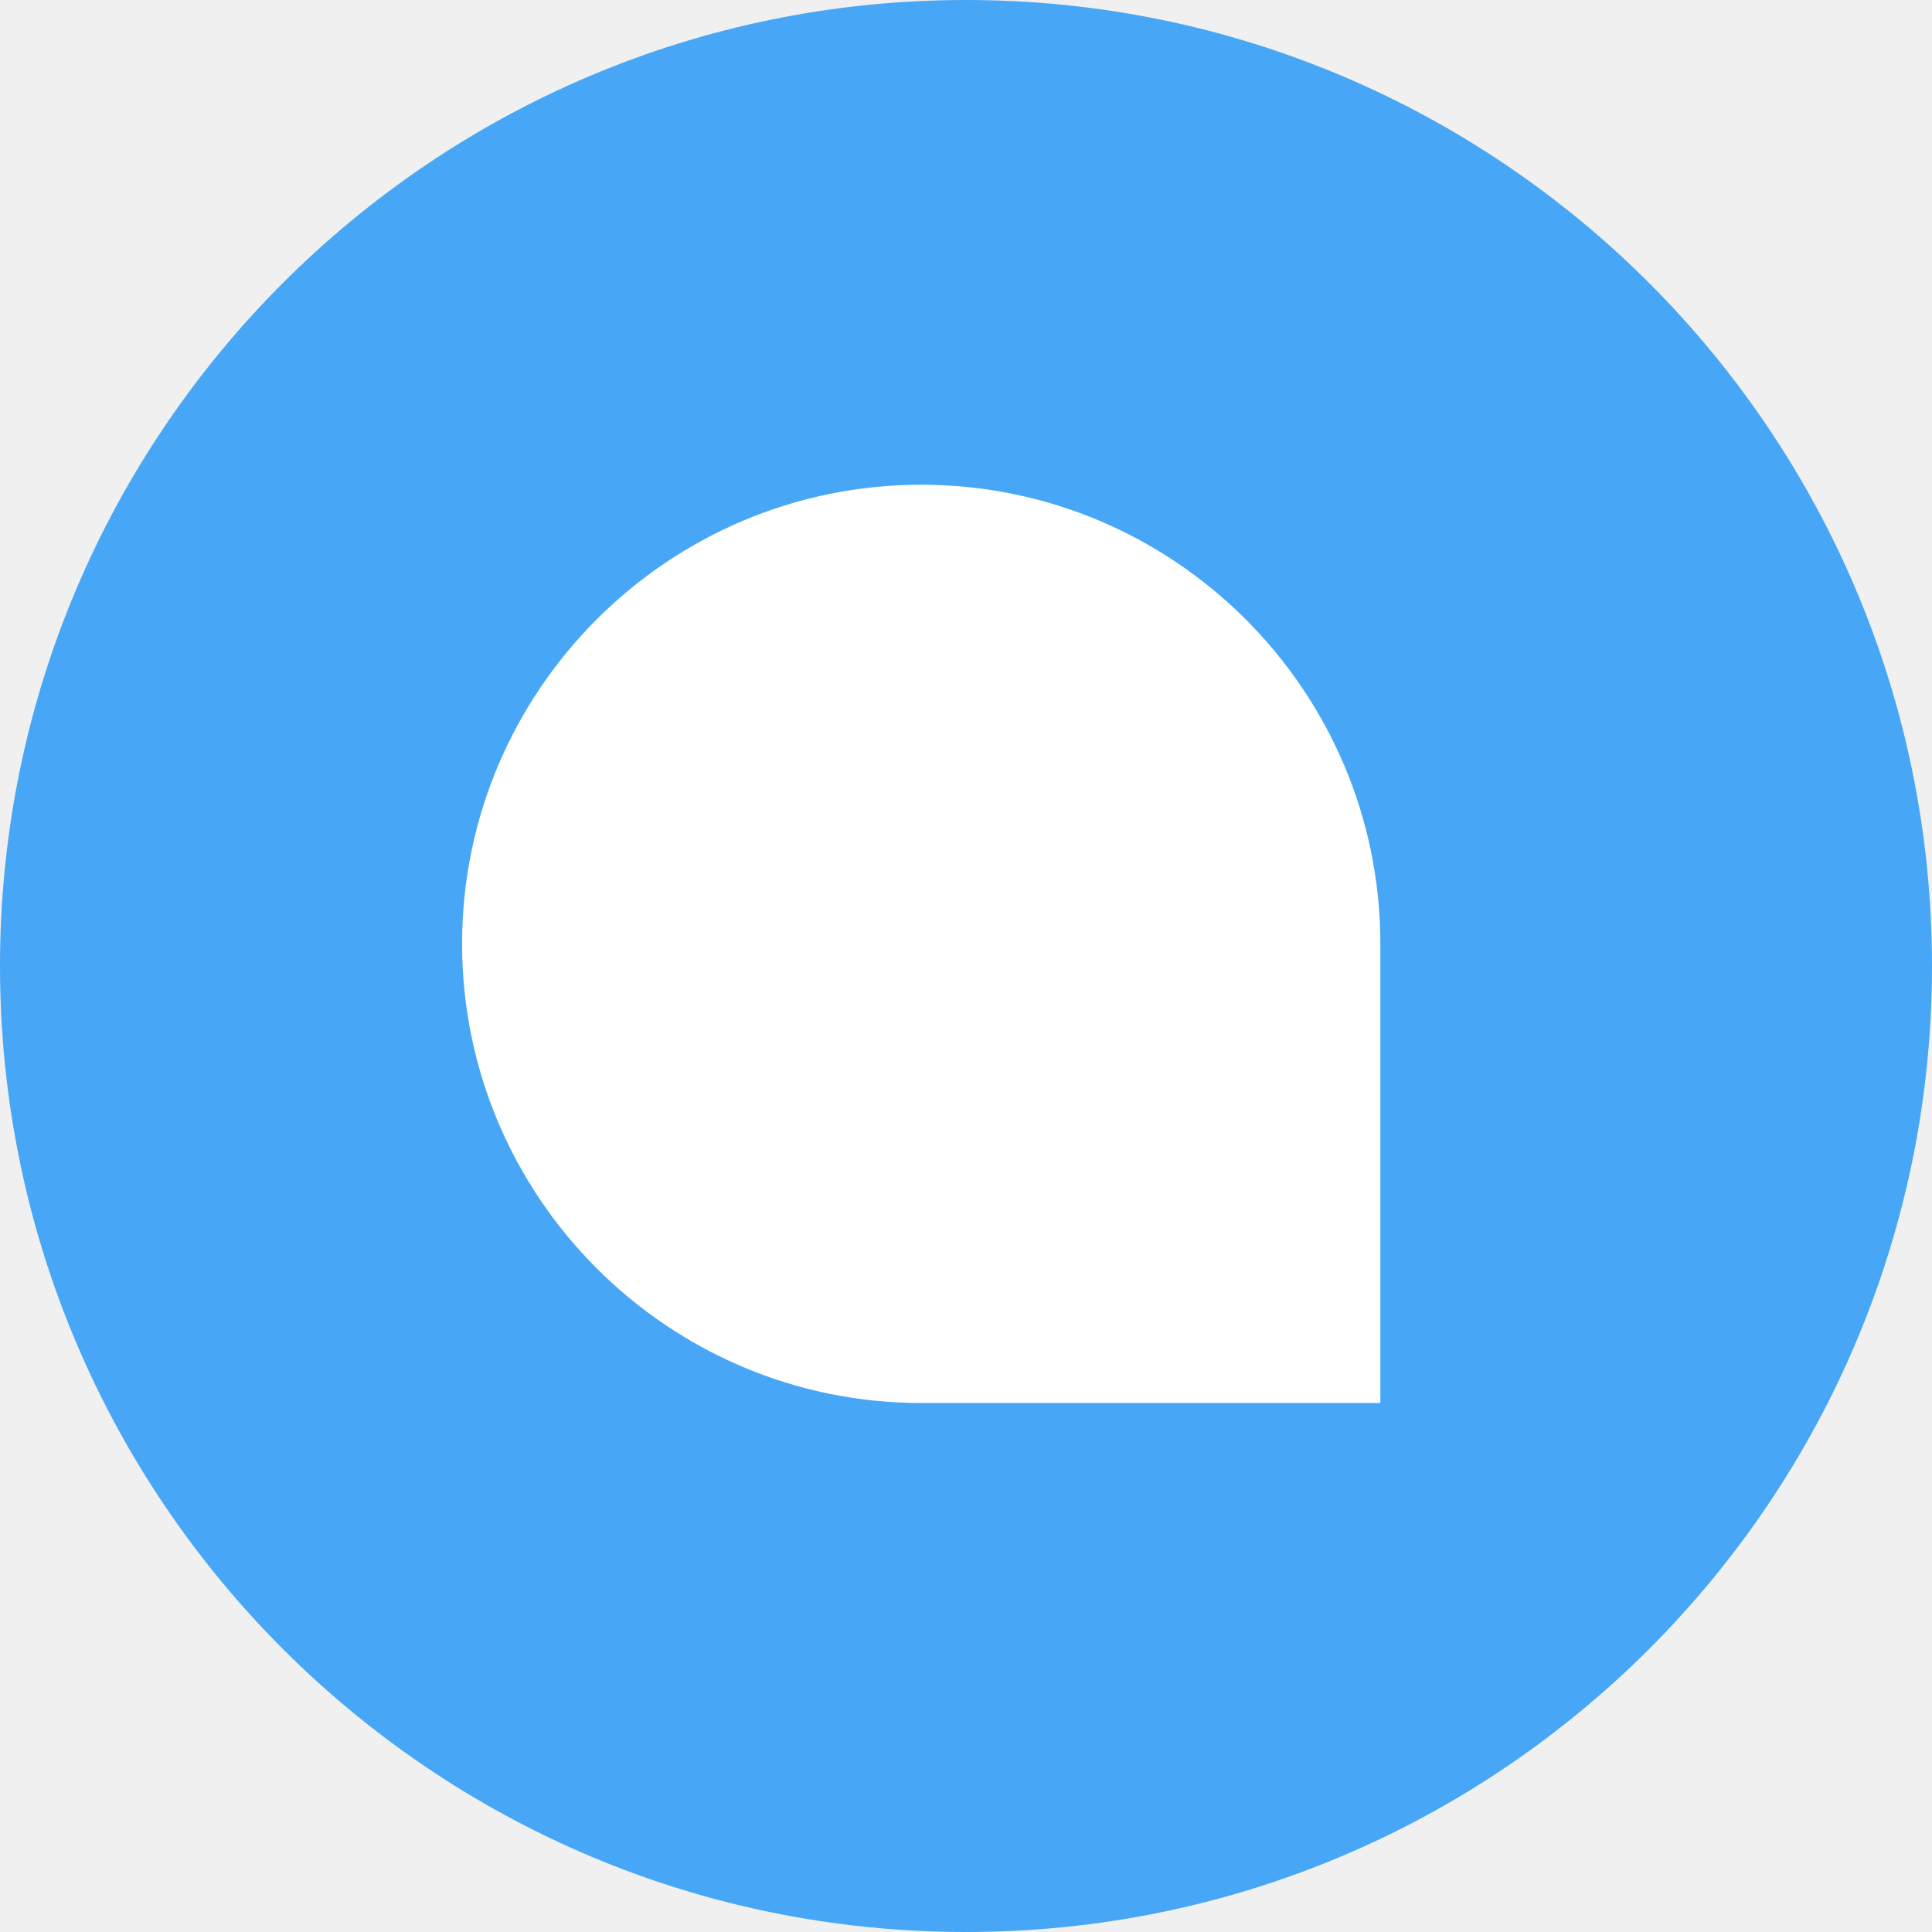
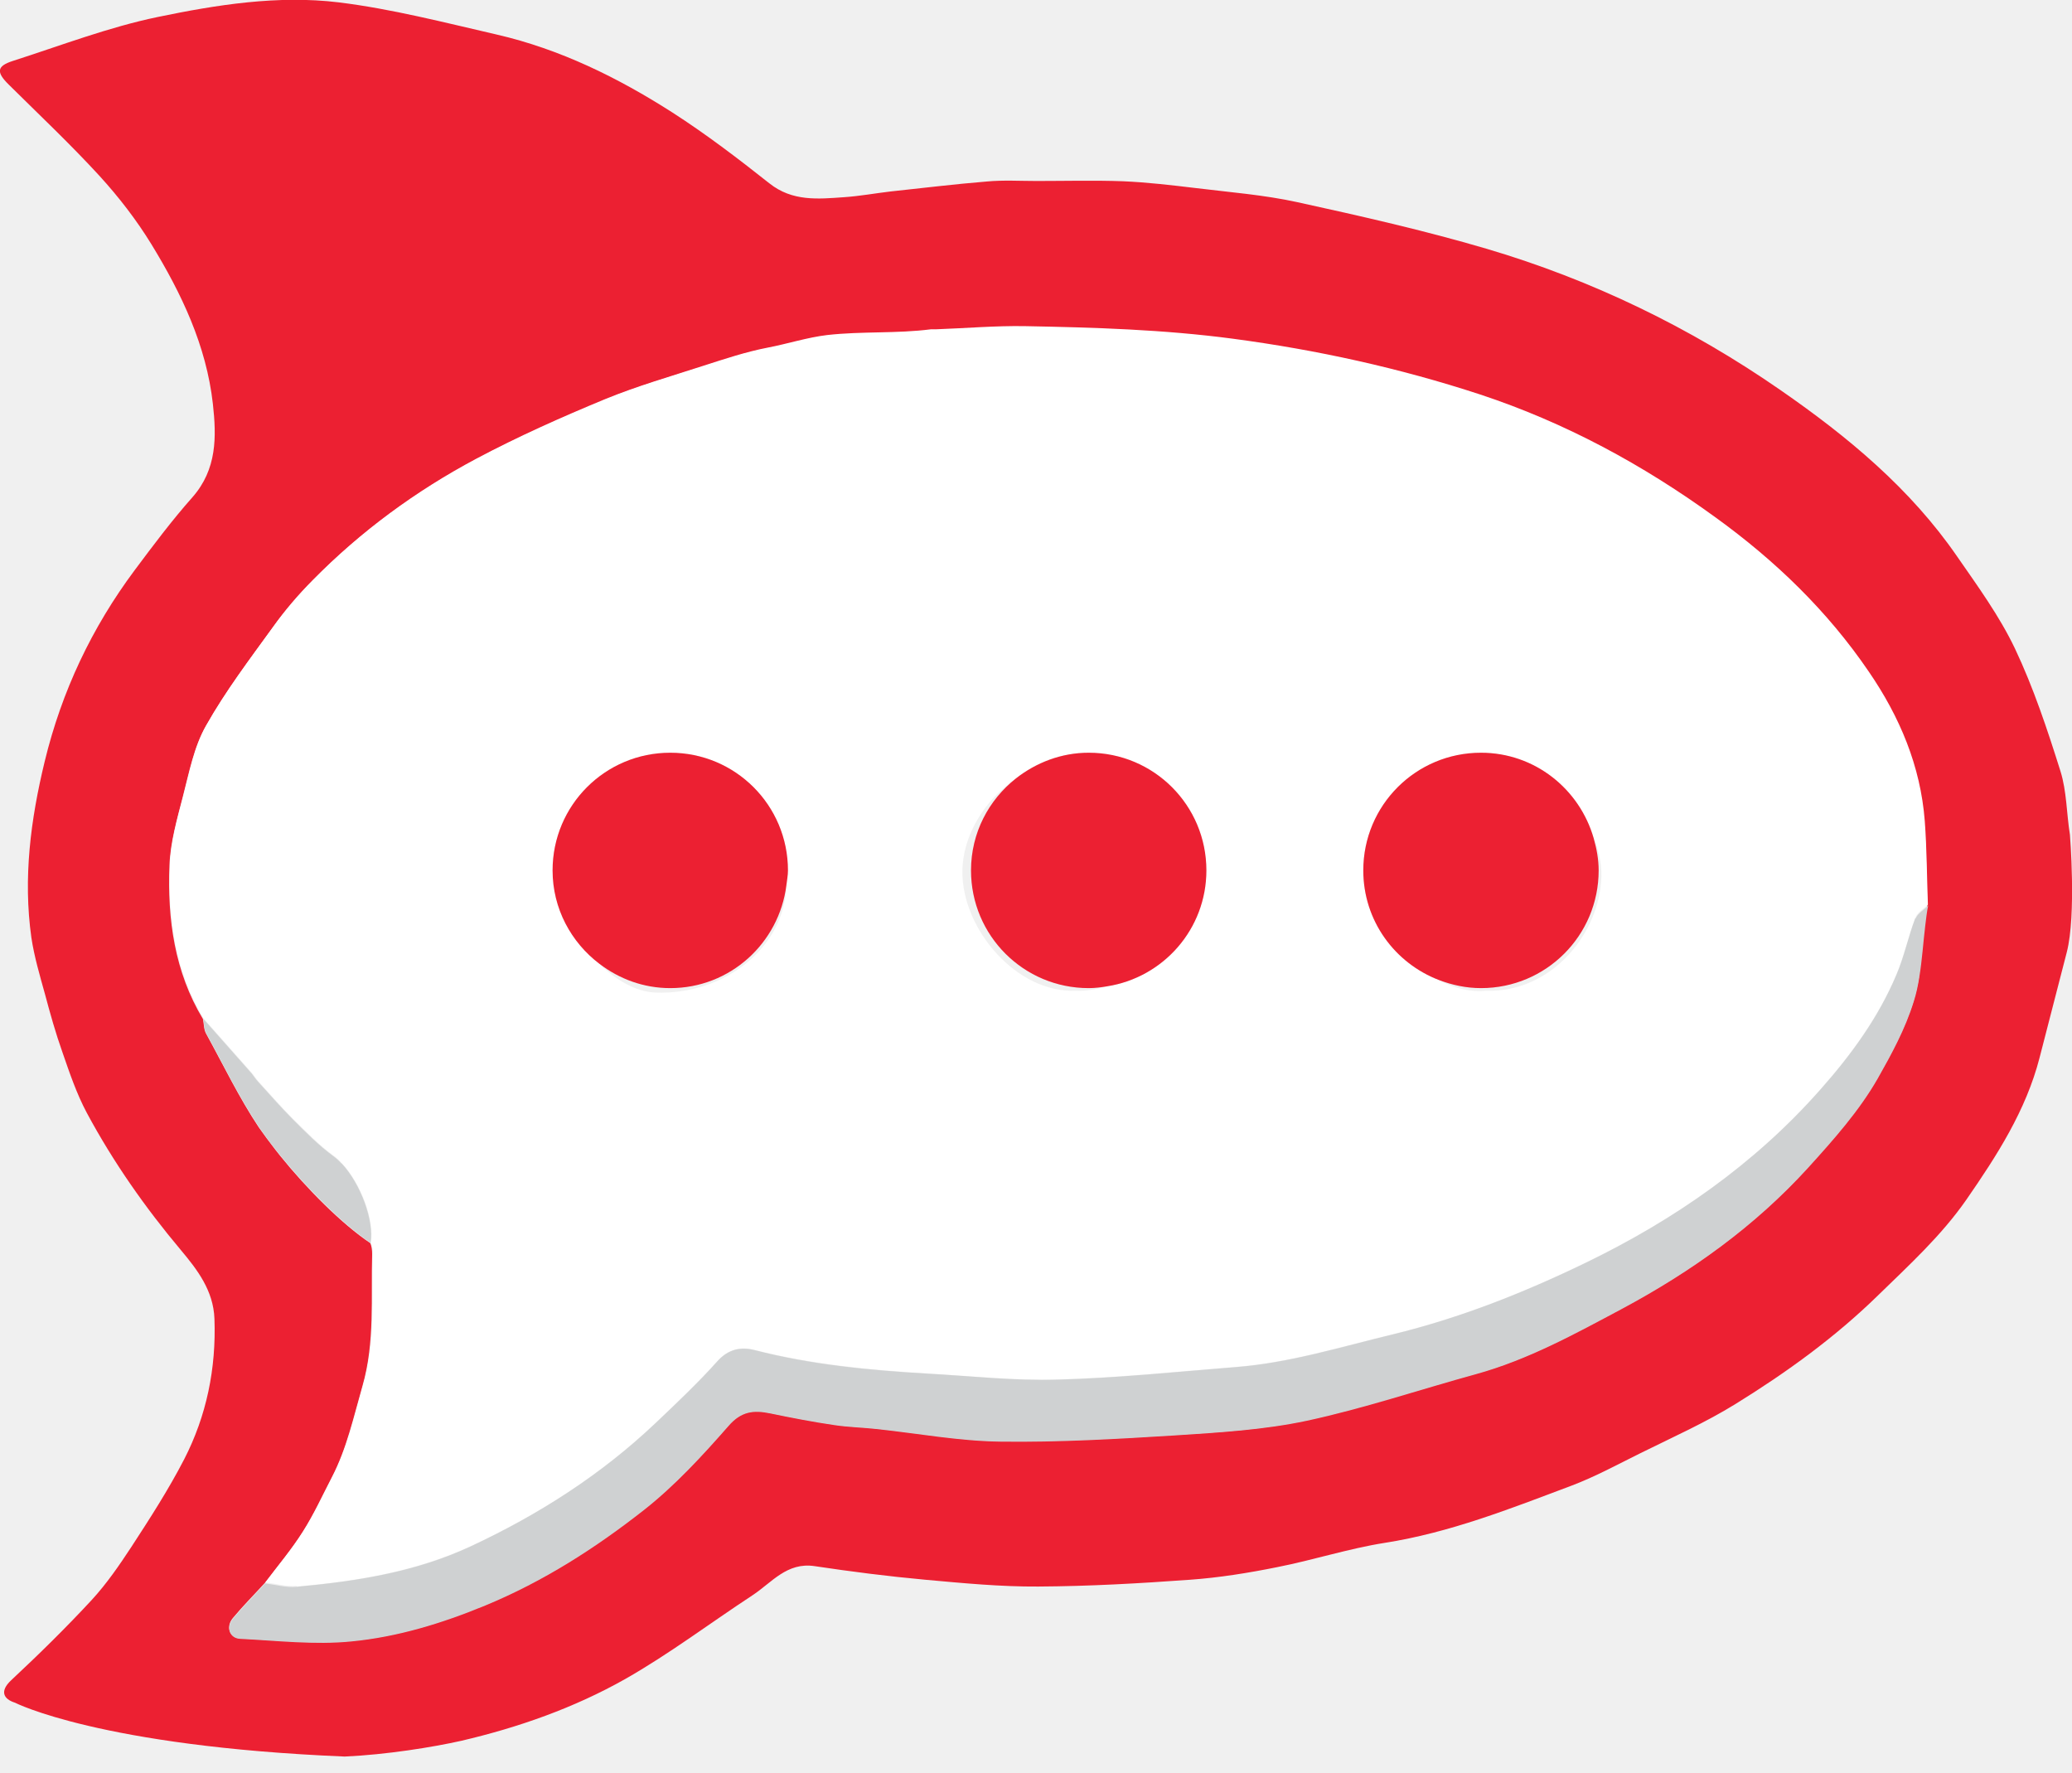
- <svg xmlns="http://www.w3.org/2000/svg" width="512px" height="512px" viewBox="0 0 512 512" version="1.1">
-   <g id="Logo" stroke="none" stroke-width="1" fill="none" fill-rule="evenodd">
-     <g id="woot-log" fill-rule="nonzero">
-       <circle id="Oval" fill="#47A7F6" cx="256" cy="256" r="256" />
-       <path d="M362.808,368.808 L244.123,368.808 C178.699,368.808 125.457,315.562 125.457,250.122 C125.457,184.703 178.699,131.457 244.124,131.457 C309.565,131.457 362.808,184.703 362.808,250.122 L362.808,368.808 Z" id="Fill-1" stroke="#FFFFFF" stroke-width="6" fill="#FFFFFF" />
+ <svg xmlns="http://www.w3.org/2000/svg" id="Layer_2" viewBox="0 0 79.23 67.78">
+   <defs>
+     <style>.cls-1,.cls-2{fill:none;}.cls-3{fill:#ec2032;}.cls-4{fill:#fff;}.cls-5{fill:#cfd1d2;}.cls-2{stroke:#cfd1d2;stroke-linecap:round;stroke-linejoin:round;stroke-width:0px;}</style>
+   </defs>
+   <g id="Layer_1-2">
+     <g id="NEXbmg.tif">
+       <path class="cls-1" d="m12.74,44.2c.11.08.22.18.32.29-.09-.1-.2-.2-.32-.29Z" />
+       <path class="cls-1" d="m56.63,37.78c-.57,0-1.11-.12-1.61-.31.58.31,1.19.47,1.8.41,2.41.08,4.22-2.03,4.4-4.12.05-.59-.06-1.17-.28-1.71.11.39.19.8.19,1.23,0,2.49-2.01,4.5-4.5,4.5Z" />
+       <path class="cls-1" d="m41.14,37.88c.41.02.81-.06,1.2-.17-.23.04-.47.07-.71.07-2.49,0-4.5-2.01-4.5-4.5,0-1.43.68-2.69,1.72-3.52-1.18.8-2.04,2.18-2.06,3.55-.02,2.22,2.09,4.66,4.34,4.57Z" />
+       <path class="cls-1" d="m10.73,44.2c-.07-.08-.13-.16-.19-.24.06.08.12.16.19.24Z" />
+       <path class="cls-1" d="m73.61,35.36c-.08.66-.12,1.32-.23,1.99.11-.67.15-1.33.23-1.99Z" />
+       <path class="cls-1" d="m25.63,37.78c-1.02,0-1.96-.36-2.71-.93.65.64,1.41,1.07,2.14,1.1,2.64.1,4.95-1.72,5.01-4.1-.28,2.22-2.15,3.93-4.44,3.93Z" />
+       <path class="cls-3" d="m79.15,31.91c-.13-.81-.12-1.65-.36-2.42-.5-1.59-1.03-3.19-1.74-4.69-.59-1.24-1.42-2.38-2.21-3.52-1.79-2.6-4.18-4.58-6.75-6.36-3.46-2.4-7.22-4.22-11.25-5.41-2.38-.7-4.81-1.25-7.23-1.78-1.28-.28-2.59-.38-3.89-.54-.92-.11-1.85-.22-2.78-.26-1.1-.04-2.2-.01-3.3-.01-.64,0-1.28-.04-1.91.02-1.23.1-2.45.25-3.67.38-.6.07-1.19.18-1.79.22-.99.07-1.97.17-2.85-.53-1.2-.95-2.42-1.88-3.71-2.71-2.08-1.33-4.29-2.42-6.72-2.98-2-.46-4.01-.98-6.04-1.23-2.32-.28-4.65.09-6.92.56-1.88.39-3.7,1.09-5.54,1.68-.62.2-.64.43-.15.91,1.16,1.15,2.35,2.27,3.46,3.48.74.81,1.42,1.69,1.99,2.62,1.15,1.88,2.1,3.87,2.35,6.1.14,1.26.16,2.5-.78,3.57-.79.89-1.5,1.84-2.21,2.79-1.64,2.2-2.79,4.63-3.44,7.31-.54,2.23-.83,4.46-.51,6.74.11.73.32,1.44.52,2.16.2.75.41,1.5.67,2.23.27.78.54,1.58.93,2.31,1.01,1.88,2.23,3.62,3.6,5.25.62.74,1.24,1.54,1.28,2.62.07,1.9-.3,3.71-1.16,5.38-.6,1.16-1.31,2.26-2.02,3.35-.46.7-.94,1.4-1.51,2.02-.98,1.06-2.02,2.08-3.08,3.07-.45.42-.3.72.14.86,0,0,3.25,1.67,12.61,2.06,1.59-.07,3.38-.36,4.45-.6,2.19-.51,4.32-1.26,6.27-2.36,1.69-.96,3.25-2.14,4.88-3.21.73-.48,1.31-1.27,2.37-1.11,1.4.21,2.81.39,4.23.52,1.44.13,2.88.27,4.32.26,1.94-.01,3.88-.12,5.81-.26,1.11-.08,2.23-.26,3.32-.48,1.38-.27,2.73-.71,4.12-.93,2.49-.39,4.81-1.31,7.15-2.19.9-.34,1.76-.81,2.63-1.24,1.23-.61,2.49-1.17,3.65-1.89,1.94-1.2,3.78-2.53,5.43-4.14,1.19-1.16,2.42-2.28,3.38-3.66,1.17-1.69,2.28-3.41,2.8-5.43.35-1.34.69-2.69,1.04-4.03.37-1.43.12-4.51.12-4.51Zm-5.77,5.44c-.05.31-.12.61-.21.92-.33,1.07-.86,2.03-1.38,2.95-.71,1.24-1.69,2.34-2.66,3.41-2.03,2.24-4.46,3.98-7.13,5.4-1.8.96-3.59,1.95-5.57,2.49-2.15.59-4.28,1.31-6.46,1.78-1.64.35-3.34.46-5.02.56-2.23.14-4.48.27-6.71.24-1.57-.02-3.14-.32-4.71-.48-.54-.06-1.08-.07-1.62-.15-.83-.13-1.65-.28-2.47-.45-.63-.13-1.1-.08-1.6.49-.99,1.14-2.04,2.27-3.22,3.2-1.86,1.46-3.84,2.73-6.06,3.65-1.67.69-3.37,1.21-5.14,1.38-1.4.13-2.84-.03-4.25-.1-.4-.02-.54-.44-.27-.77.39-.47.82-.9,1.23-1.35.49-.65,1.02-1.28,1.45-1.96.42-.66.75-1.39,1.11-2.08.57-1.1.83-2.31,1.17-3.49.48-1.67.32-3.36.37-5.04,0-.16-.02-.3-.07-.42-1.09-.73-2.44-2.09-3.44-3.33-.06-.08-.13-.16-.19-.24-.23-.3-.45-.59-.63-.85-.76-1.14-1.36-2.39-2.02-3.59-.09-.16-.08-.37-.12-.56-1.09-1.81-1.36-3.82-1.28-5.87.03-.88.29-1.77.51-2.63.24-.92.42-1.89.88-2.7.75-1.32,1.67-2.54,2.56-3.77.45-.63.97-1.22,1.51-1.78,1.84-1.86,3.95-3.41,6.25-4.64,1.59-.85,3.26-1.59,4.93-2.28,1.22-.51,2.5-.88,3.77-1.28.81-.26,1.62-.54,2.45-.69.74-.14,1.52-.39,2.27-.48,1.33-.15,2.65-.05,3.97-.22.07,0,.13,0,.2,0,1.13-.04,2.27-.14,3.4-.12,2.65.05,5.3.13,7.94.48,3.22.43,6.36,1.12,9.45,2.13,3.27,1.08,6.23,2.69,9.02,4.71,2.28,1.65,4.27,3.57,5.85,5.89,1.17,1.72,1.97,3.61,2.14,5.71.08,1.06.08,2.14.12,3.2-.05.25-.08.51-.11.76-.08.66-.12,1.32-.23,1.99Z" />
+       <path class="cls-2" d="m79.12,36.3s-.06.08-.1.12" />
+       <path class="cls-4" d="m11.34,60.66c2.29-.21,4.54-.56,6.67-1.55,2.6-1.21,4.97-2.73,7.05-4.7.81-.77,1.62-1.54,2.37-2.37.42-.47.89-.56,1.42-.43,2.17.55,4.39.77,6.61.9,1.66.1,3.32.28,4.98.23,2.28-.06,4.55-.3,6.82-.48,2.05-.16,4.01-.77,6-1.25,2.58-.62,5.01-1.59,7.36-2.73,3.4-1.64,6.47-3.77,8.98-6.62,1.18-1.33,2.22-2.76,2.92-4.41.29-.7.45-1.45.72-2.16.07-.2.31-.34.48-.5-.04-1.07-.04-2.14-.12-3.2-.16-2.1-.96-3.99-2.14-5.71-1.58-2.32-3.57-4.24-5.85-5.89-2.78-2.02-5.75-3.63-9.02-4.71-3.08-1.01-6.22-1.7-9.45-2.13-2.64-.35-5.29-.43-7.94-.48-1.13-.02-2.27.08-3.4.12-.07,0-.13,0-.2,0-1.32.17-2.64.07-3.97.22-.76.09-1.53.34-2.27.48-.83.16-1.64.43-2.45.69-1.26.41-2.55.78-3.77,1.28-1.67.69-3.33,1.43-4.93,2.28-2.31,1.23-4.41,2.77-6.25,4.64-.55.55-1.06,1.15-1.51,1.78-.89,1.23-1.82,2.45-2.56,3.77-.46.81-.64,1.78-.88,2.7-.23.87-.48,1.75-.51,2.63-.08,2.05.19,4.06,1.28,5.87.62.7,1.23,1.39,1.85,2.09.09.1.15.21.24.31.44.48.87.98,1.33,1.44.5.49.99,1,1.55,1.41.13.09.23.19.32.29.74.78,1.26,2.21,1.11,3.04,0,0,0,0,0,0,.05.13.08.27.07.42-.04,1.68.11,3.37-.37,5.04-.34,1.19-.6,2.39-1.17,3.49-.36.7-.69,1.42-1.11,2.08-.43.69-.96,1.31-1.45,1.96.4.05.81.17,1.2.13Zm45.29-31.88c2.05,0,3.77,1.39,4.31,3.27.23.54.34,1.13.28,1.71-.18,2.09-1.99,4.2-4.4,4.12-.61.06-1.23-.1-1.8-.41-1.69-.65-2.89-2.27-2.89-4.19,0-2.49,2.01-4.5,4.5-4.5Zm-17.78.98c.77-.61,1.72-.98,2.78-.98,2.49,0,4.5,2.01,4.5,4.5,0,2.24-1.64,4.09-3.79,4.43-.39.11-.79.19-1.2.17-2.25.1-4.36-2.34-4.34-4.57.01-1.38.87-2.75,2.06-3.55Zm-13.22-.98c2.49,0,4.5,2.01,4.5,4.5,0,.19-.03.38-.06.57-.06,2.38-2.37,4.2-5.01,4.1-.73-.03-1.49-.46-2.14-1.1-1.08-.82-1.79-2.11-1.79-3.57,0-2.49,2.01-4.5,4.5-4.5Z" />
+       <path class="cls-5" d="m73.24,35.1c-.27.71-.42,1.46-.72,2.16-.69,1.65-1.74,3.08-2.92,4.41-2.52,2.85-5.59,4.98-8.98,6.62-2.36,1.14-4.78,2.1-7.36,2.73-1.99.48-3.95,1.09-6,1.25-2.27.18-4.55.42-6.82.48-1.66.05-3.32-.14-4.98-.23-2.23-.13-4.44-.34-6.61-.9-.52-.13-1-.04-1.42.43-.74.83-1.56,1.6-2.37,2.37-2.08,1.97-4.46,3.49-7.05,4.7-2.12.99-4.38,1.34-6.67,1.55-.39.04-.8-.08-1.2-.13-.41.45-.84.88-1.23,1.35-.27.33-.13.75.27.77,1.42.07,2.85.24,4.25.1,1.77-.17,3.47-.69,5.14-1.38,2.22-.92,4.2-2.19,6.06-3.65,1.18-.93,2.22-2.06,3.22-3.2.49-.57.96-.62,1.6-.49.82.17,1.64.33,2.47.45.54.08,1.08.09,1.62.15,1.57.17,3.14.46,4.71.48,2.24.03,4.48-.1,6.71-.24,1.68-.11,3.38-.21,5.02-.56,2.18-.47,4.31-1.19,6.46-1.78,1.99-.55,3.77-1.53,5.57-2.49,2.67-1.43,5.09-3.16,7.13-5.4.97-1.07,1.95-2.17,2.66-3.41.52-.92,1.05-1.88,1.38-2.95.1-.31.16-.61.21-.92.11-.67.15-1.33.23-1.99.03-.25.06-.51.11-.76-.16.17-.4.3-.48.5Z" />
+       <path class="cls-5" d="m13.06,44.49c-.1-.11-.21-.21-.32-.29-.56-.41-1.06-.92-1.55-1.41-.46-.46-.89-.96-1.33-1.44-.09-.1-.16-.21-.24-.31-.62-.7-1.23-1.39-1.85-2.09.04.19.03.4.12.56.66,1.21,1.26,2.45,2.02,3.59.18.26.39.56.63.85.06.08.12.16.19.24,1,1.23,2.36,2.6,3.44,3.33,0,0,0,0,0,0,.14-.83-.37-2.25-1.11-3.04Z" />
+       <path class="cls-3" d="m22.92,36.85c.76.58,1.69.93,2.71.93,2.29,0,4.16-1.72,4.44-3.93.02-.19.06-.37.06-.57,0-2.49-2.01-4.5-4.5-4.5s-4.5,2.01-4.5,4.5c0,1.46.71,2.75,1.79,3.57Z" />
+       <path class="cls-3" d="m37.13,33.28c0,2.49,2.01,4.5,4.5,4.5.24,0,.48-.03.71-.07,2.15-.34,3.79-2.19,3.79-4.43,0-2.49-2.01-4.5-4.5-4.5-1.05,0-2.01.38-2.78.98-1.04.82-1.72,2.08-1.72,3.52Z" />
+       <path class="cls-3" d="m55.02,37.47c.5.19,1.04.31,1.61.31,2.49,0,4.5-2.01,4.5-4.5,0-.43-.08-.84-.19-1.23-.54-1.88-2.25-3.27-4.31-3.27-2.49,0-4.5,2.01-4.5,4.5,0,1.92,1.2,3.54,2.89,4.19Z" />
    </g>
  </g>
</svg>
